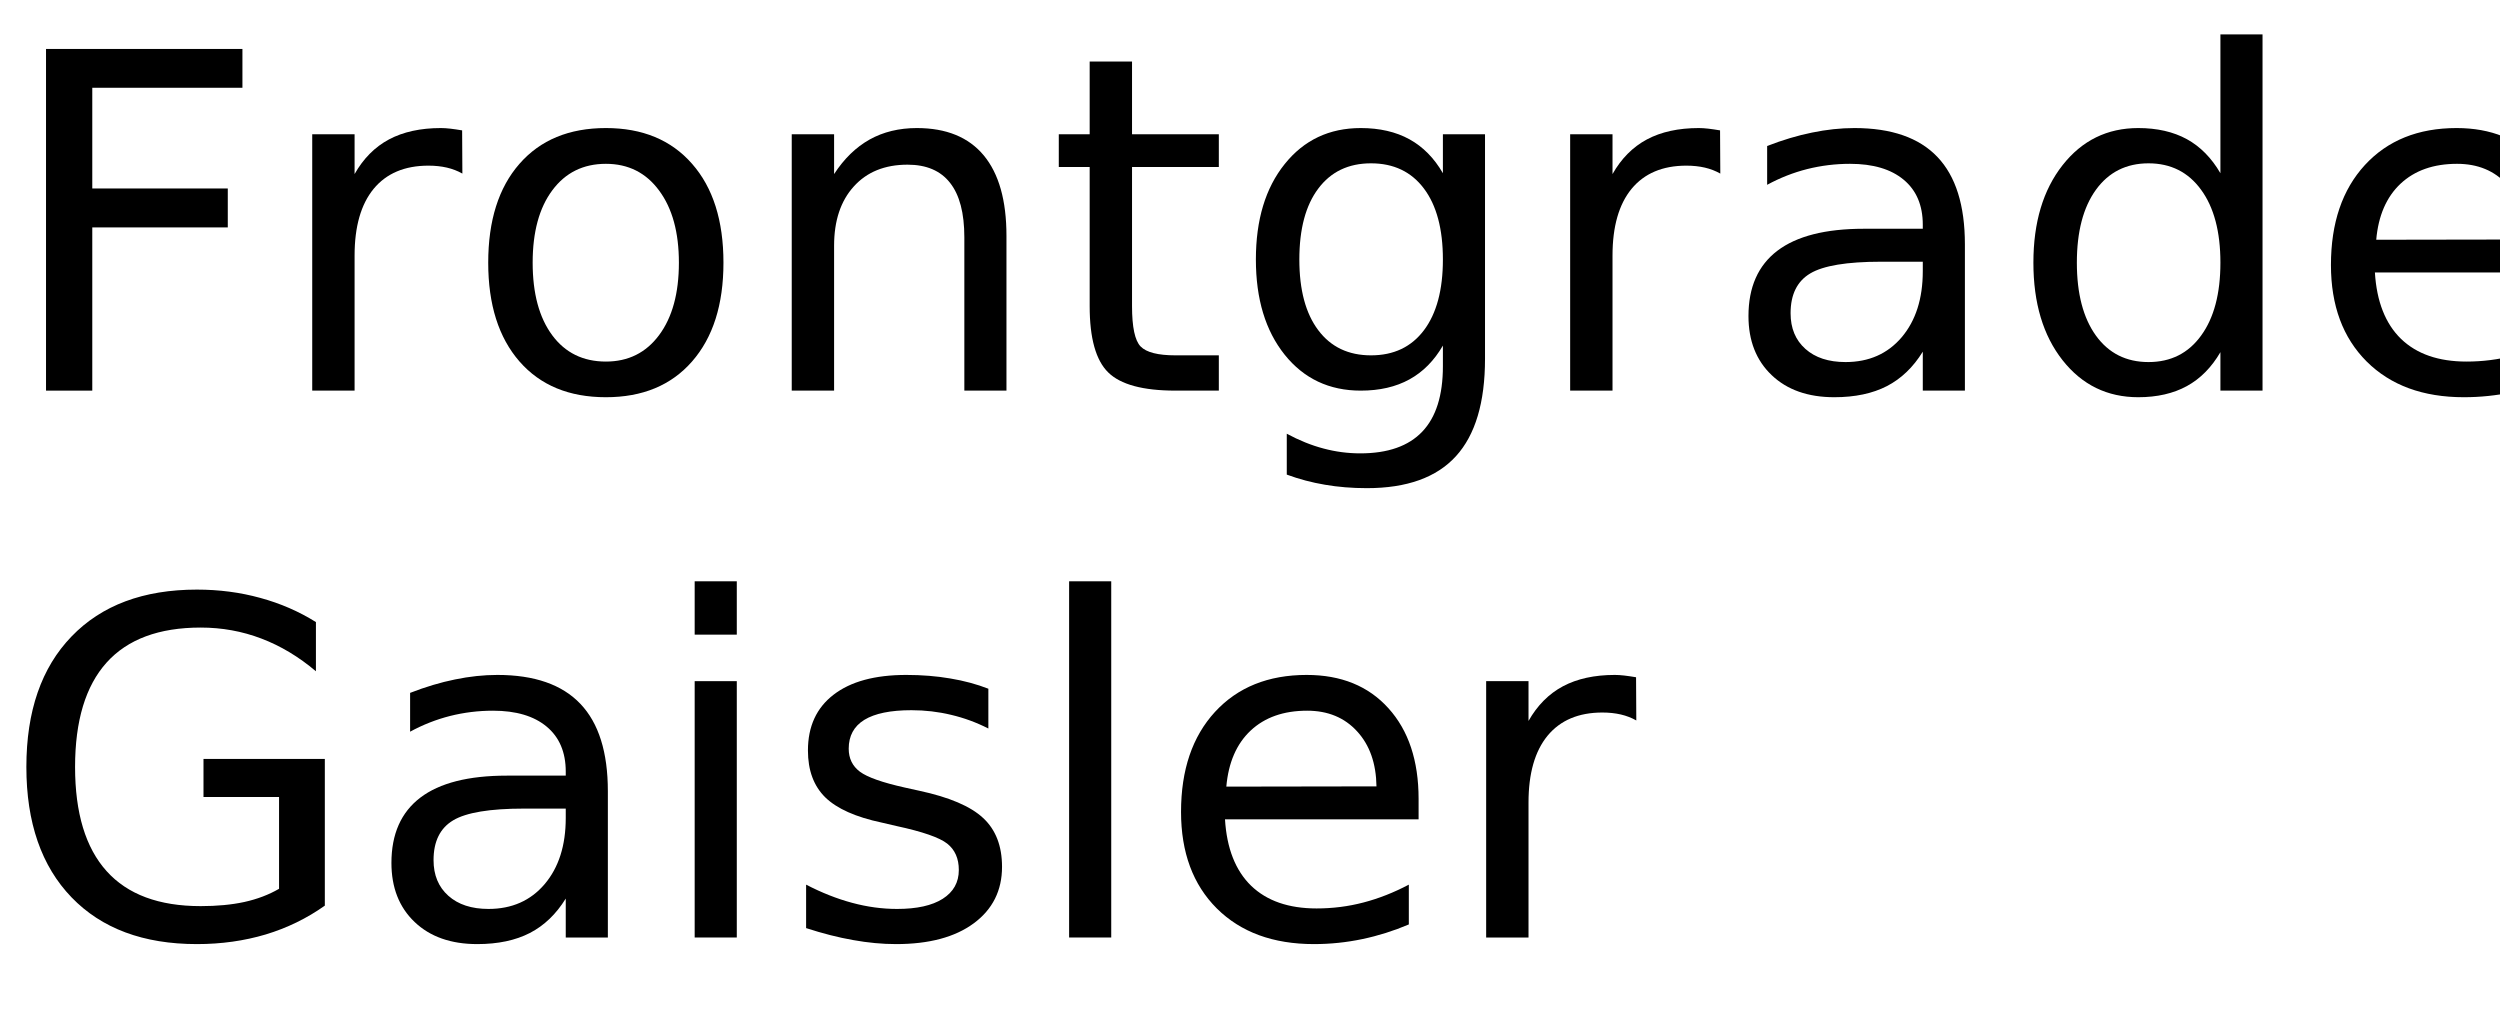
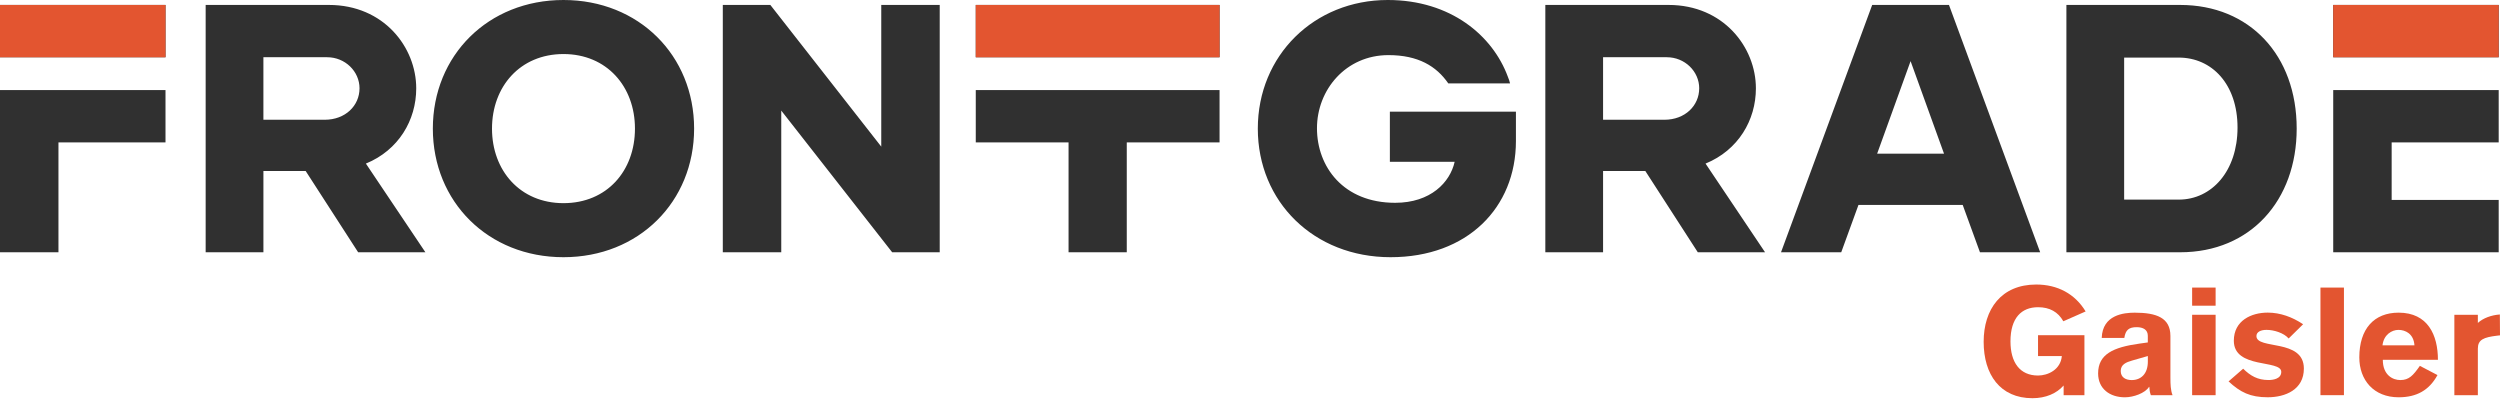
- <svg xmlns="http://www.w3.org/2000/svg" xmlns:xlink="http://www.w3.org/1999/xlink" width="320" height="130" viewBox="0 0 320 130">
-   <defs>
-     <g>
-       <g id="glyph-0-0">
-         <path d="M 5.891 -43.734 L 31.031 -43.734 L 31.031 -38.766 L 11.812 -38.766 L 11.812 -25.875 L 29.156 -25.875 L 29.156 -20.891 L 11.812 -20.891 L 11.812 0 L 5.891 0 Z M 5.891 -43.734 " />
-       </g>
-       <g id="glyph-0-1">
-         <path d="M 24.672 -27.781 C 24.066 -28.125 23.406 -28.379 22.688 -28.547 C 21.977 -28.711 21.191 -28.797 20.328 -28.797 C 17.285 -28.797 14.945 -27.805 13.312 -25.828 C 11.688 -23.848 10.875 -21 10.875 -17.281 L 10.875 0 L 5.453 0 L 5.453 -32.812 L 10.875 -32.812 L 10.875 -27.719 C 12 -29.707 13.469 -31.188 15.281 -32.156 C 17.102 -33.125 19.316 -33.609 21.922 -33.609 C 22.285 -33.609 22.691 -33.582 23.141 -33.531 C 23.586 -33.477 24.086 -33.406 24.641 -33.312 Z M 24.672 -27.781 " />
-       </g>
-       <g id="glyph-0-2">
-         <path d="M 18.375 -29.031 C 15.477 -29.031 13.191 -27.898 11.516 -25.641 C 9.836 -23.391 9 -20.301 9 -16.375 C 9 -12.445 9.832 -9.352 11.5 -7.094 C 13.164 -4.844 15.457 -3.719 18.375 -3.719 C 21.238 -3.719 23.508 -4.848 25.188 -7.109 C 26.875 -9.379 27.719 -12.469 27.719 -16.375 C 27.719 -20.258 26.875 -23.336 25.188 -25.609 C 23.508 -27.891 21.238 -29.031 18.375 -29.031 Z M 18.375 -33.609 C 23.062 -33.609 26.738 -32.082 29.406 -29.031 C 32.082 -25.988 33.422 -21.77 33.422 -16.375 C 33.422 -11.008 32.082 -6.797 29.406 -3.734 C 26.738 -0.68 23.062 0.844 18.375 0.844 C 13.664 0.844 9.977 -0.68 7.312 -3.734 C 4.645 -6.797 3.312 -11.008 3.312 -16.375 C 3.312 -21.77 4.645 -25.988 7.312 -29.031 C 9.977 -32.082 13.664 -33.609 18.375 -33.609 Z M 18.375 -33.609 " />
-       </g>
-       <g id="glyph-0-3">
-         <path d="M 32.938 -19.812 L 32.938 0 L 27.547 0 L 27.547 -19.625 C 27.547 -22.727 26.938 -25.051 25.719 -26.594 C 24.508 -28.145 22.695 -28.922 20.281 -28.922 C 17.363 -28.922 15.066 -27.988 13.391 -26.125 C 11.711 -24.27 10.875 -21.742 10.875 -18.547 L 10.875 0 L 5.453 0 L 5.453 -32.812 L 10.875 -32.812 L 10.875 -27.719 C 12.156 -29.688 13.672 -31.16 15.422 -32.141 C 17.172 -33.117 19.188 -33.609 21.469 -33.609 C 25.238 -33.609 28.094 -32.441 30.031 -30.109 C 31.969 -27.773 32.938 -24.344 32.938 -19.812 Z M 32.938 -19.812 " />
-       </g>
-       <g id="glyph-0-4">
-         <path d="M 10.984 -42.125 L 10.984 -32.812 L 22.094 -32.812 L 22.094 -28.625 L 10.984 -28.625 L 10.984 -10.812 C 10.984 -8.133 11.348 -6.414 12.078 -5.656 C 12.816 -4.895 14.305 -4.516 16.547 -4.516 L 22.094 -4.516 L 22.094 0 L 16.547 0 C 12.391 0 9.52 -0.773 7.938 -2.328 C 6.352 -3.879 5.562 -6.707 5.562 -10.812 L 5.562 -28.625 L 1.609 -28.625 L 1.609 -32.812 L 5.562 -32.812 L 5.562 -42.125 Z M 10.984 -42.125 " />
-       </g>
-       <g id="glyph-0-5">
-         <path d="M 27.25 -16.781 C 27.25 -20.688 26.441 -23.711 24.828 -25.859 C 23.211 -28.016 20.953 -29.094 18.047 -29.094 C 15.16 -29.094 12.91 -28.016 11.297 -25.859 C 9.68 -23.711 8.875 -20.688 8.875 -16.781 C 8.875 -12.895 9.68 -9.879 11.297 -7.734 C 12.91 -5.586 15.16 -4.516 18.047 -4.516 C 20.953 -4.516 23.211 -5.586 24.828 -7.734 C 26.441 -9.879 27.25 -12.895 27.25 -16.781 Z M 32.641 -4.078 C 32.641 1.516 31.398 5.672 28.922 8.391 C 26.441 11.117 22.641 12.484 17.516 12.484 C 15.617 12.484 13.832 12.336 12.156 12.047 C 10.477 11.766 8.848 11.332 7.266 10.75 L 7.266 5.516 C 8.848 6.367 10.41 7 11.953 7.406 C 13.492 7.82 15.066 8.031 16.672 8.031 C 20.203 8.031 22.848 7.102 24.609 5.25 C 26.367 3.406 27.25 0.617 27.25 -3.109 L 27.25 -5.766 C 26.133 -3.836 24.707 -2.395 22.969 -1.438 C 21.227 -0.477 19.148 0 16.734 0 C 12.703 0 9.457 -1.531 7 -4.594 C 4.539 -7.664 3.312 -11.727 3.312 -16.781 C 3.312 -21.863 4.539 -25.938 7 -29 C 9.457 -32.07 12.703 -33.609 16.734 -33.609 C 19.148 -33.609 21.227 -33.129 22.969 -32.172 C 24.707 -31.211 26.133 -29.766 27.25 -27.828 L 27.25 -32.812 L 32.641 -32.812 Z M 32.641 -4.078 " />
-       </g>
-       <g id="glyph-0-6">
-         <path d="M 20.562 -16.5 C 16.207 -16.5 13.191 -16 11.516 -15 C 9.836 -14 9 -12.301 9 -9.906 C 9 -7.988 9.629 -6.469 10.891 -5.344 C 12.148 -4.219 13.863 -3.656 16.031 -3.656 C 19.02 -3.656 21.414 -4.711 23.219 -6.828 C 25.02 -8.953 25.922 -11.773 25.922 -15.297 L 25.922 -16.5 Z M 31.312 -18.719 L 31.312 0 L 25.922 0 L 25.922 -4.984 C 24.691 -2.992 23.16 -1.523 21.328 -0.578 C 19.492 0.367 17.25 0.844 14.594 0.844 C 11.227 0.844 8.555 -0.098 6.578 -1.984 C 4.598 -3.867 3.609 -6.391 3.609 -9.547 C 3.609 -13.242 4.844 -16.031 7.312 -17.906 C 9.781 -19.781 13.469 -20.719 18.375 -20.719 L 25.922 -20.719 L 25.922 -21.234 C 25.922 -23.723 25.102 -25.645 23.469 -27 C 21.844 -28.352 19.555 -29.031 16.609 -29.031 C 14.734 -29.031 12.906 -28.805 11.125 -28.359 C 9.352 -27.91 7.645 -27.238 6 -26.344 L 6 -31.312 C 7.977 -32.082 9.895 -32.656 11.75 -33.031 C 13.602 -33.414 15.41 -33.609 17.172 -33.609 C 21.91 -33.609 25.453 -32.375 27.797 -29.906 C 30.141 -27.445 31.312 -23.719 31.312 -18.719 Z M 31.312 -18.719 " />
-       </g>
-       <g id="glyph-0-7">
-         <path d="M 27.25 -27.828 L 27.25 -45.594 L 32.641 -45.594 L 32.641 0 L 27.25 0 L 27.25 -4.922 C 26.113 -2.973 24.68 -1.523 22.953 -0.578 C 21.223 0.367 19.148 0.844 16.734 0.844 C 12.766 0.844 9.535 -0.734 7.047 -3.891 C 4.555 -7.055 3.312 -11.219 3.312 -16.375 C 3.312 -21.531 4.555 -25.691 7.047 -28.859 C 9.535 -32.023 12.766 -33.609 16.734 -33.609 C 19.148 -33.609 21.223 -33.133 22.953 -32.188 C 24.68 -31.238 26.113 -29.785 27.25 -27.828 Z M 8.875 -16.375 C 8.875 -12.414 9.688 -9.305 11.312 -7.047 C 12.945 -4.785 15.191 -3.656 18.047 -3.656 C 20.898 -3.656 23.145 -4.785 24.781 -7.047 C 26.426 -9.305 27.25 -12.414 27.25 -16.375 C 27.25 -20.344 26.426 -23.453 24.781 -25.703 C 23.145 -27.961 20.898 -29.094 18.047 -29.094 C 15.191 -29.094 12.945 -27.961 11.312 -25.703 C 9.688 -23.453 8.875 -20.344 8.875 -16.375 Z M 8.875 -16.375 " />
-       </g>
-       <g id="glyph-0-8">
-         <path d="M 33.719 -17.75 L 33.719 -15.125 L 8.938 -15.125 C 9.164 -11.406 10.281 -8.57 12.281 -6.625 C 14.289 -4.688 17.082 -3.719 20.656 -3.719 C 22.727 -3.719 24.734 -3.973 26.672 -4.484 C 28.617 -4.992 30.551 -5.754 32.469 -6.766 L 32.469 -1.672 C 30.531 -0.848 28.547 -0.223 26.516 0.203 C 24.484 0.629 22.422 0.844 20.328 0.844 C 15.098 0.844 10.953 -0.676 7.891 -3.719 C 4.836 -6.77 3.312 -10.891 3.312 -16.078 C 3.312 -21.453 4.758 -25.719 7.656 -28.875 C 10.562 -32.031 14.473 -33.609 19.391 -33.609 C 23.805 -33.609 27.297 -32.188 29.859 -29.344 C 32.43 -26.5 33.719 -22.633 33.719 -17.75 Z M 28.328 -19.344 C 28.285 -22.289 27.457 -24.641 25.844 -26.391 C 24.238 -28.148 22.109 -29.031 19.453 -29.031 C 16.441 -29.031 14.031 -28.18 12.219 -26.484 C 10.414 -24.785 9.379 -22.395 9.109 -19.312 Z M 28.328 -19.344 " />
-       </g>
-       <g id="glyph-0-9">
-         <path d="M 35.719 -6.234 L 35.719 -17.984 L 26.047 -17.984 L 26.047 -22.859 L 41.578 -22.859 L 41.578 -4.078 C 39.285 -2.453 36.766 -1.223 34.016 -0.391 C 31.266 0.43 28.328 0.844 25.203 0.844 C 18.359 0.844 13.008 -1.148 9.156 -5.141 C 5.301 -9.141 3.375 -14.703 3.375 -21.828 C 3.375 -28.973 5.301 -34.539 9.156 -38.531 C 13.008 -42.531 18.359 -44.531 25.203 -44.531 C 28.047 -44.531 30.75 -44.176 33.312 -43.469 C 35.883 -42.77 38.258 -41.738 40.438 -40.375 L 40.438 -34.078 C 38.25 -35.93 35.922 -37.328 33.453 -38.266 C 30.992 -39.203 28.406 -39.672 25.688 -39.672 C 20.344 -39.672 16.328 -38.176 13.641 -35.188 C 10.953 -32.195 9.609 -27.742 9.609 -21.828 C 9.609 -15.93 10.953 -11.488 13.641 -8.5 C 16.328 -5.508 20.344 -4.016 25.688 -4.016 C 27.781 -4.016 29.645 -4.191 31.281 -4.547 C 32.926 -4.91 34.406 -5.473 35.719 -6.234 Z M 35.719 -6.234 " />
-       </g>
-       <g id="glyph-0-10">
-         <path d="M 5.656 -32.812 L 11.047 -32.812 L 11.047 0 L 5.656 0 Z M 5.656 -45.594 L 11.047 -45.594 L 11.047 -38.766 L 5.656 -38.766 Z M 5.656 -45.594 " />
-       </g>
-       <g id="glyph-0-11">
-         <path d="M 26.578 -31.844 L 26.578 -26.75 C 25.047 -27.531 23.457 -28.113 21.812 -28.5 C 20.176 -28.895 18.484 -29.094 16.734 -29.094 C 14.055 -29.094 12.047 -28.68 10.703 -27.859 C 9.367 -27.035 8.703 -25.805 8.703 -24.172 C 8.703 -22.922 9.18 -21.938 10.141 -21.219 C 11.098 -20.508 13.02 -19.832 15.906 -19.188 L 17.75 -18.781 C 21.582 -17.957 24.301 -16.797 25.906 -15.297 C 27.52 -13.805 28.328 -11.723 28.328 -9.047 C 28.328 -6.004 27.117 -3.594 24.703 -1.812 C 22.297 -0.039 18.984 0.844 14.766 0.844 C 13.004 0.844 11.172 0.672 9.266 0.328 C 7.367 -0.004 5.363 -0.516 3.25 -1.203 L 3.25 -6.766 C 5.238 -5.734 7.203 -4.957 9.141 -4.438 C 11.078 -3.914 12.992 -3.656 14.891 -3.656 C 17.422 -3.656 19.367 -4.086 20.734 -4.953 C 22.109 -5.828 22.797 -7.055 22.797 -8.641 C 22.797 -10.109 22.301 -11.234 21.312 -12.016 C 20.32 -12.797 18.16 -13.547 14.828 -14.266 L 12.953 -14.703 C 9.609 -15.41 7.191 -16.488 5.703 -17.938 C 4.223 -19.395 3.484 -21.395 3.484 -23.938 C 3.484 -27.02 4.578 -29.398 6.766 -31.078 C 8.953 -32.766 12.055 -33.609 16.078 -33.609 C 18.078 -33.609 19.953 -33.457 21.703 -33.156 C 23.461 -32.863 25.086 -32.426 26.578 -31.844 Z M 26.578 -31.844 " />
-       </g>
-       <g id="glyph-0-12">
-         <path d="M 5.656 -45.594 L 11.047 -45.594 L 11.047 0 L 5.656 0 Z M 5.656 -45.594 " />
-       </g>
-     </g>
-   </defs>
-   <g fill="rgb(0%, 0%, 0%)" fill-opacity="1">
-     <use xlink:href="#glyph-0-0" x="0" y="50" />
-     <use xlink:href="#glyph-0-1" x="34.512" y="50" />
-     <use xlink:href="#glyph-0-2" x="59.18" y="50" />
-     <use xlink:href="#glyph-0-3" x="95.889" y="50" />
-     <use xlink:href="#glyph-0-4" x="133.916" y="50" />
-     <use xlink:href="#glyph-0-5" x="157.441" y="50" />
-     <use xlink:href="#glyph-0-1" x="195.527" y="50" />
-     <use xlink:href="#glyph-0-6" x="220.195" y="50" />
-     <use xlink:href="#glyph-0-7" x="256.963" y="50" />
-     <use xlink:href="#glyph-0-8" x="295.049" y="50" />
-   </g>
-   <g fill="rgb(0%, 0%, 0%)" fill-opacity="1">
-     <use xlink:href="#glyph-0-9" x="0" y="120" />
-     <use xlink:href="#glyph-0-6" x="46.494" y="120" />
-     <use xlink:href="#glyph-0-10" x="83.262" y="120" />
-     <use xlink:href="#glyph-0-11" x="99.932" y="120" />
-     <use xlink:href="#glyph-0-12" x="131.191" y="120" />
-     <use xlink:href="#glyph-0-8" x="147.861" y="120" />
-     <use xlink:href="#glyph-0-1" x="184.775" y="120" />
-   </g>
+ <svg xmlns="http://www.w3.org/2000/svg" width="175" height="28" viewBox="0 0 175 28" fill="none">
+   <path d="M11.585 4.009H0V0.346H11.585V4.009ZM163.325 0.346V4.009H174.909V0.346H163.325ZM68.304 4.009H85.369V0.346H68.304V4.009ZM68.304 9.966H74.799V17.659H78.874V9.966H85.369V6.305H68.304V9.966ZM0 6.305V17.659H4.092V9.966H11.585V6.305H0ZM163.325 17.659H174.909V13.994H167.416V9.966H174.909V6.305H163.325V17.659ZM25.612 11.451L29.778 17.659H25.07L21.397 11.97H18.439V17.659H14.396V0.346H23.023C26.869 0.346 29.136 3.314 29.136 6.183C29.136 8.409 27.904 10.511 25.612 11.451ZM25.167 6.183C25.167 4.996 24.157 4.006 22.9 4.006H18.438V8.383H22.727C24.181 8.383 25.166 7.394 25.166 6.182L25.167 6.183ZM48.588 9.002C48.588 14.121 44.718 18.004 39.443 18.004C34.168 18.004 30.299 14.121 30.299 9.002C30.299 3.883 34.168 0 39.443 0C44.718 0 48.588 3.883 48.588 9.002ZM44.447 9.002C44.447 6.059 42.475 3.783 39.443 3.783C36.411 3.783 34.44 6.059 34.44 9.002C34.44 11.945 36.411 14.221 39.443 14.221C42.475 14.221 44.447 11.97 44.447 9.002ZM61.688 10.264L53.924 0.346H50.596V17.659H54.688V7.741L62.452 17.659H65.78V0.346H61.688V10.264ZM119.388 11.451L123.554 17.659H118.846L115.173 11.97H112.215V17.659H108.173V0.346H116.8C120.645 0.346 122.913 3.314 122.913 6.183C122.913 8.409 121.681 10.511 119.388 11.451ZM118.945 6.183C118.945 4.996 117.934 4.006 116.677 4.006H112.215V8.383H116.504C117.958 8.383 118.944 7.394 118.944 6.182L118.945 6.183ZM136.428 0.346L142.812 17.659H138.597L137.389 14.344H130.093L128.886 17.659H124.671L131.053 0.346H136.427H136.428ZM136.082 10.758L133.741 4.279L131.399 10.758H136.082ZM160.768 9.002C160.768 14.023 157.539 17.659 152.61 17.659H144.648V0.346H152.61C157.466 0.346 160.768 3.858 160.768 9.003V9.002ZM156.627 8.928C156.627 5.886 154.828 4.031 152.511 4.031H148.69V13.973H152.511C154.828 13.973 156.627 11.97 156.627 8.928ZM97.29 11.328H101.825C101.505 12.762 100.149 14.196 97.659 14.196C94.037 14.196 92.188 11.673 92.188 8.977C92.188 6.282 94.209 3.858 97.191 3.858C99.272 3.858 100.547 4.63 101.381 5.839H105.704C105.671 5.699 105.622 5.541 105.548 5.367C104.488 2.498 101.556 0 97.143 0C91.992 0 88.047 3.883 88.047 9.002C88.047 14.121 91.966 18.004 97.34 18.004C102.713 18.004 106.115 14.542 106.115 9.867V7.815H97.291V11.327L97.29 11.328Z" fill="#303030" />
+   <path d="M11.585 0.346H0V4.009H11.585V0.346Z" fill="#E35530" />
+   <path d="M85.369 0.346H68.304V4.009H85.369V0.346Z" fill="#E35530" />
+   <path d="M174.909 0.346H163.325V4.009H174.909V0.346Z" fill="#E35530" />
+   <path d="M144.434 22.489C144.065 21.833 143.474 21.505 142.662 21.505C141.513 21.505 140.733 22.245 140.733 23.896C140.733 25.367 141.387 26.287 142.662 26.287C143.348 26.287 144.243 25.885 144.329 24.923H142.662V23.462H145.91V27.662H144.454V26.985C143.959 27.545 143.199 27.874 142.272 27.874C140.005 27.874 138.856 26.213 138.856 23.927C138.856 21.641 140.089 19.917 142.536 19.917C144.022 19.917 145.245 20.562 145.994 21.801L144.434 22.489Z" fill="#E35530" />
+   <path d="M151.93 26.488C151.93 26.879 151.941 27.314 152.078 27.663H150.559C150.485 27.462 150.464 27.282 150.453 27.081H150.432C150.158 27.525 149.335 27.811 148.745 27.811C147.68 27.811 146.868 27.208 146.868 26.139C146.868 24.785 147.943 24.308 149.747 24.055L150.347 23.971V23.505C150.347 23.082 150.02 22.902 149.567 22.902C149.029 22.902 148.787 23.093 148.703 23.654H147.121C147.174 22.035 148.671 21.887 149.431 21.887C150.96 21.887 151.929 22.247 151.929 23.516V26.489L151.93 26.488ZM150.349 24.922L149.242 25.24C148.83 25.357 148.451 25.515 148.451 25.97C148.451 26.424 148.809 26.605 149.221 26.605C149.864 26.605 150.349 26.171 150.349 25.314V24.922Z" fill="#E35530" />
+   <path d="M153.449 21.399V20.13H155.093V21.399H153.449ZM155.093 22.034V27.663H153.449V22.034H155.093Z" fill="#E35530" />
+   <path d="M160.207 23.695C159.869 23.303 159.173 23.091 158.657 23.091C158.245 23.091 157.95 23.239 157.95 23.525C157.95 24.498 161.271 23.683 161.271 25.799C161.271 27.281 159.964 27.809 158.741 27.809C157.518 27.809 156.822 27.46 155.999 26.698L157.022 25.809C157.527 26.306 158.033 26.602 158.793 26.602C159.077 26.602 159.689 26.538 159.689 26.031C159.689 25.153 156.368 25.851 156.368 23.851C156.368 22.434 157.601 21.883 158.741 21.883C159.616 21.883 160.459 22.19 161.218 22.697L160.207 23.692V23.695Z" fill="#E35530" />
+   <path d="M162.432 27.662V20.13H164.076V27.662H162.432Z" fill="#E35530" />
+   <path d="M166.797 25.186C166.797 26.265 167.504 26.604 168.02 26.604C168.632 26.604 168.916 26.287 169.391 25.61L170.624 26.255C170.045 27.313 169.169 27.81 167.904 27.81C166.163 27.81 165.152 26.604 165.152 25.018C165.152 23.018 166.185 21.886 167.904 21.886C169.949 21.886 170.655 23.452 170.655 25.187H166.796L166.797 25.186ZM169.011 24.171C168.958 23.357 168.368 23.092 167.893 23.092C167.418 23.092 166.86 23.431 166.775 24.171H169.011Z" fill="#E35530" />
+   <path d="M171.805 22.034H173.45V22.605C173.819 22.267 174.398 22.055 174.99 22.013L175 23.474L174.82 23.494C173.84 23.611 173.45 23.78 173.45 24.404V27.663H171.805V22.034Z" fill="#E35530" />
</svg>
